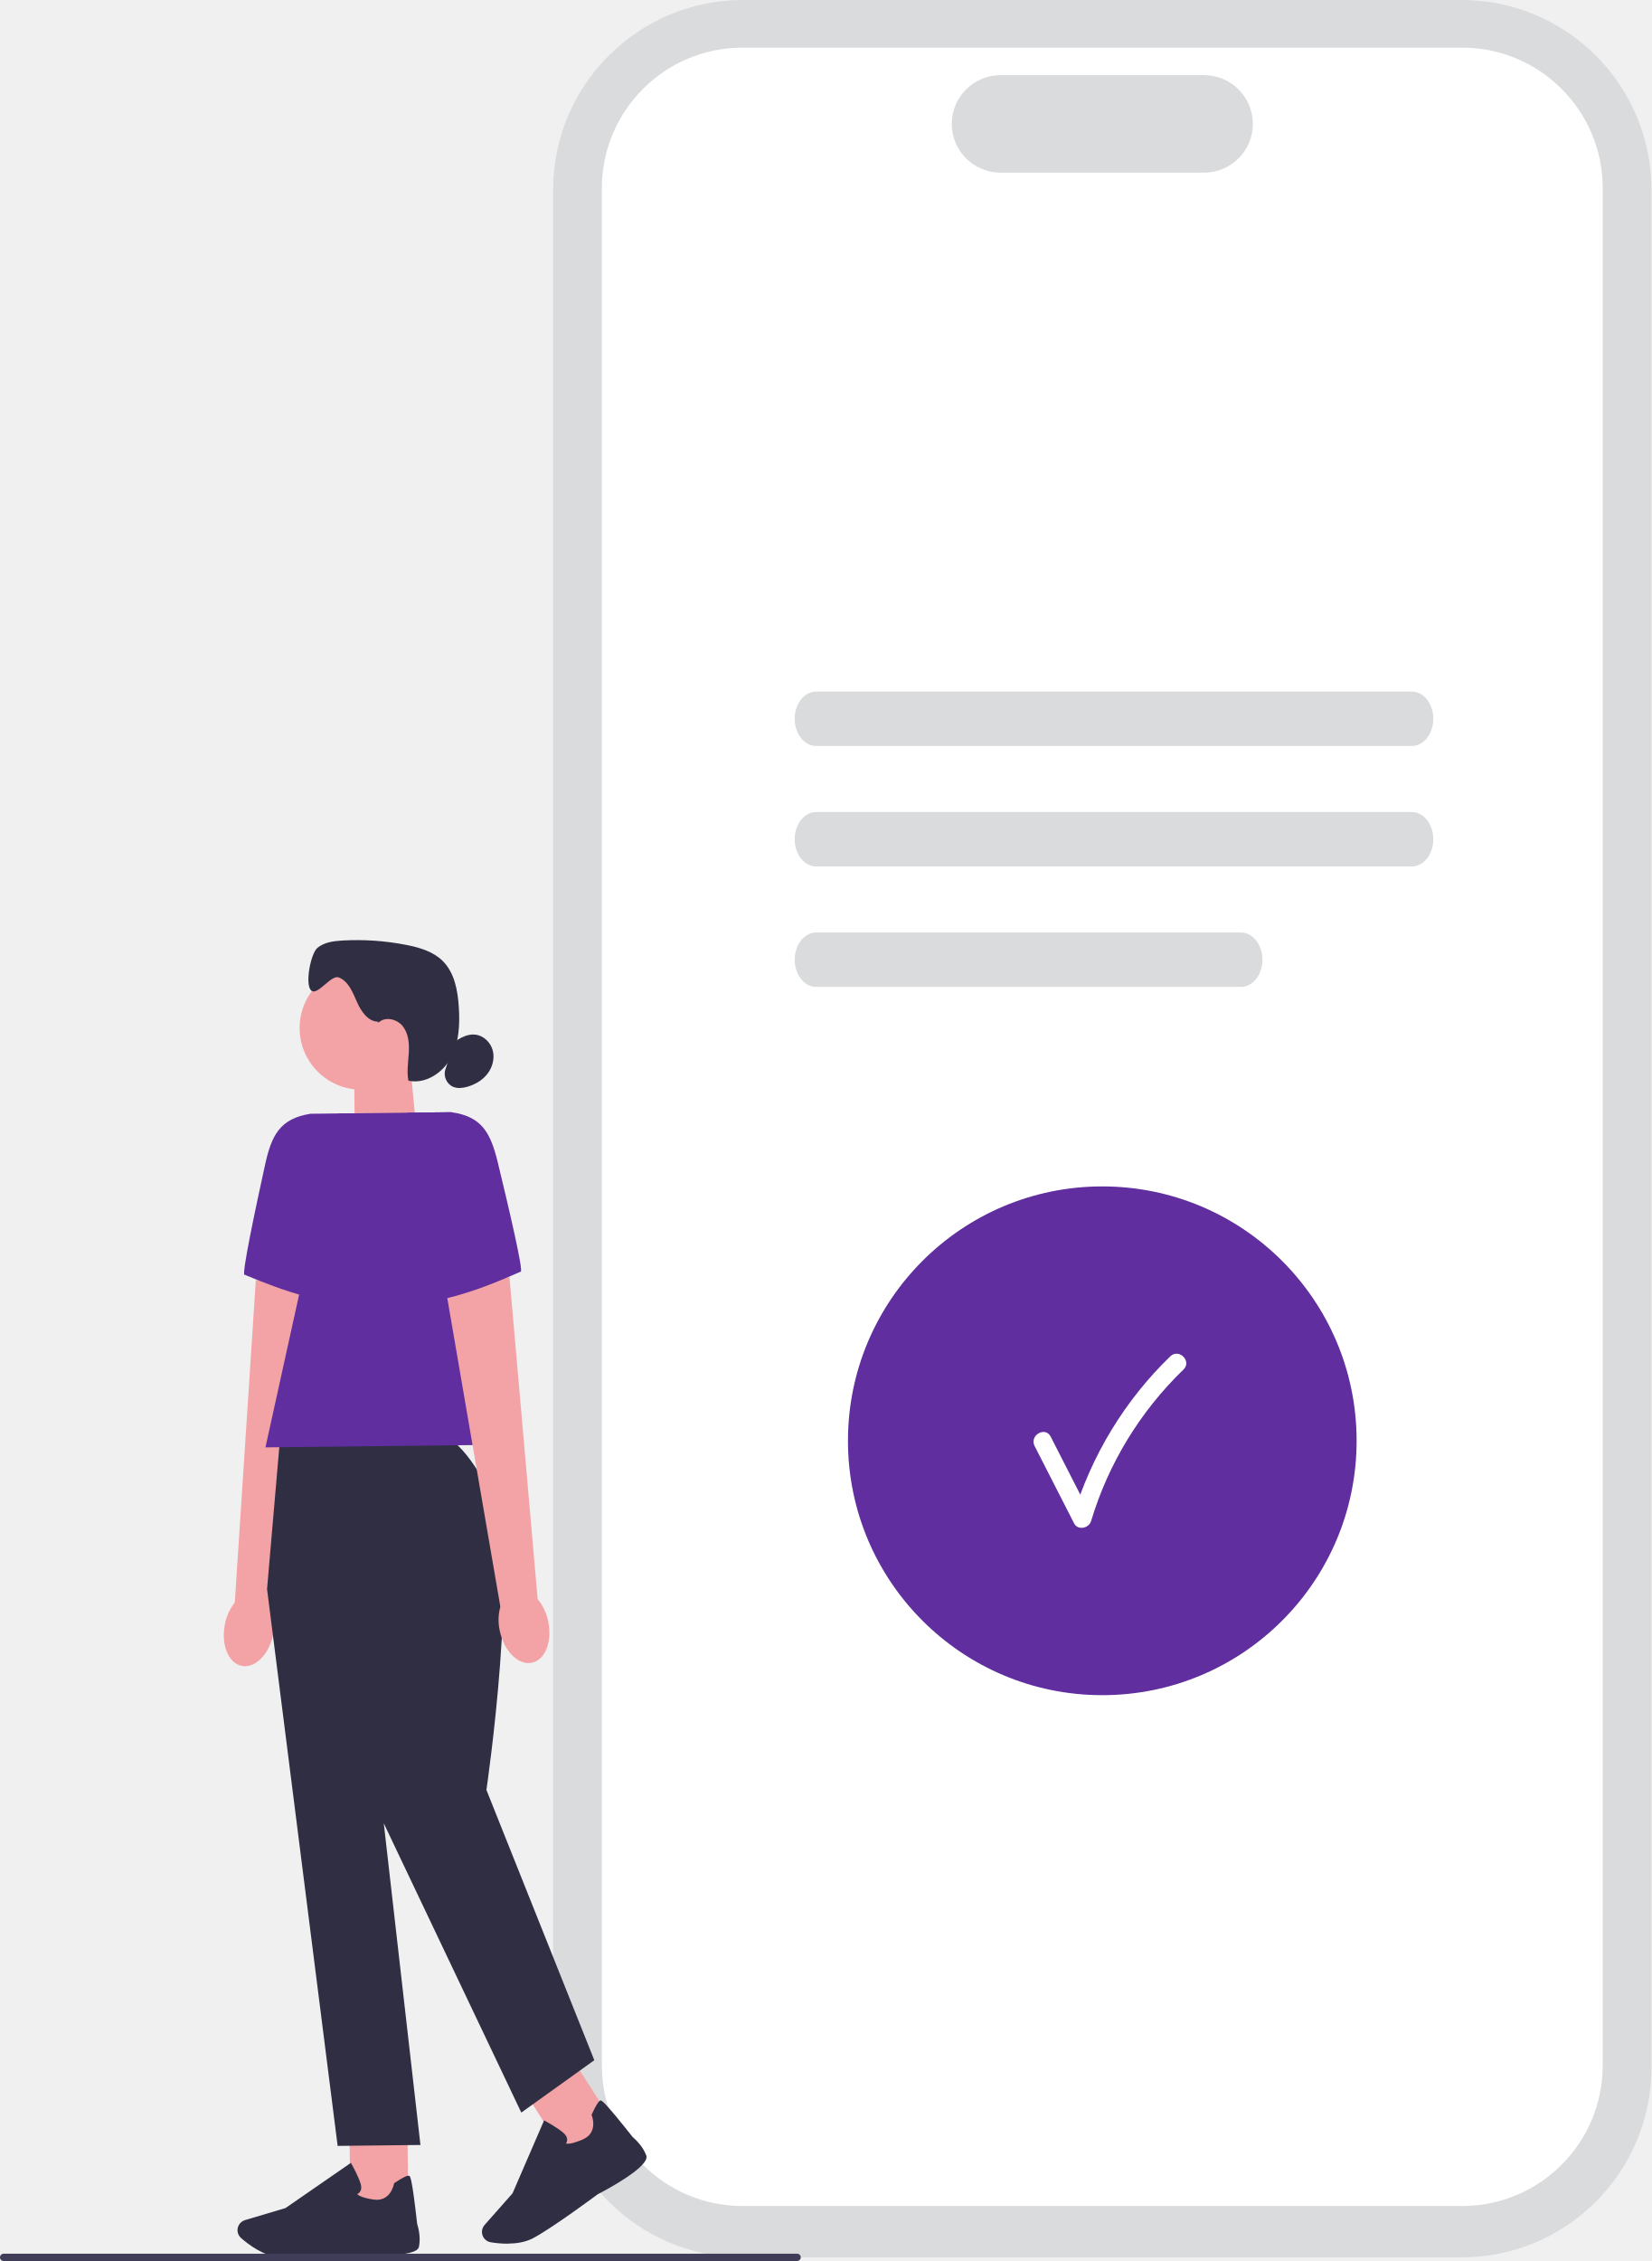
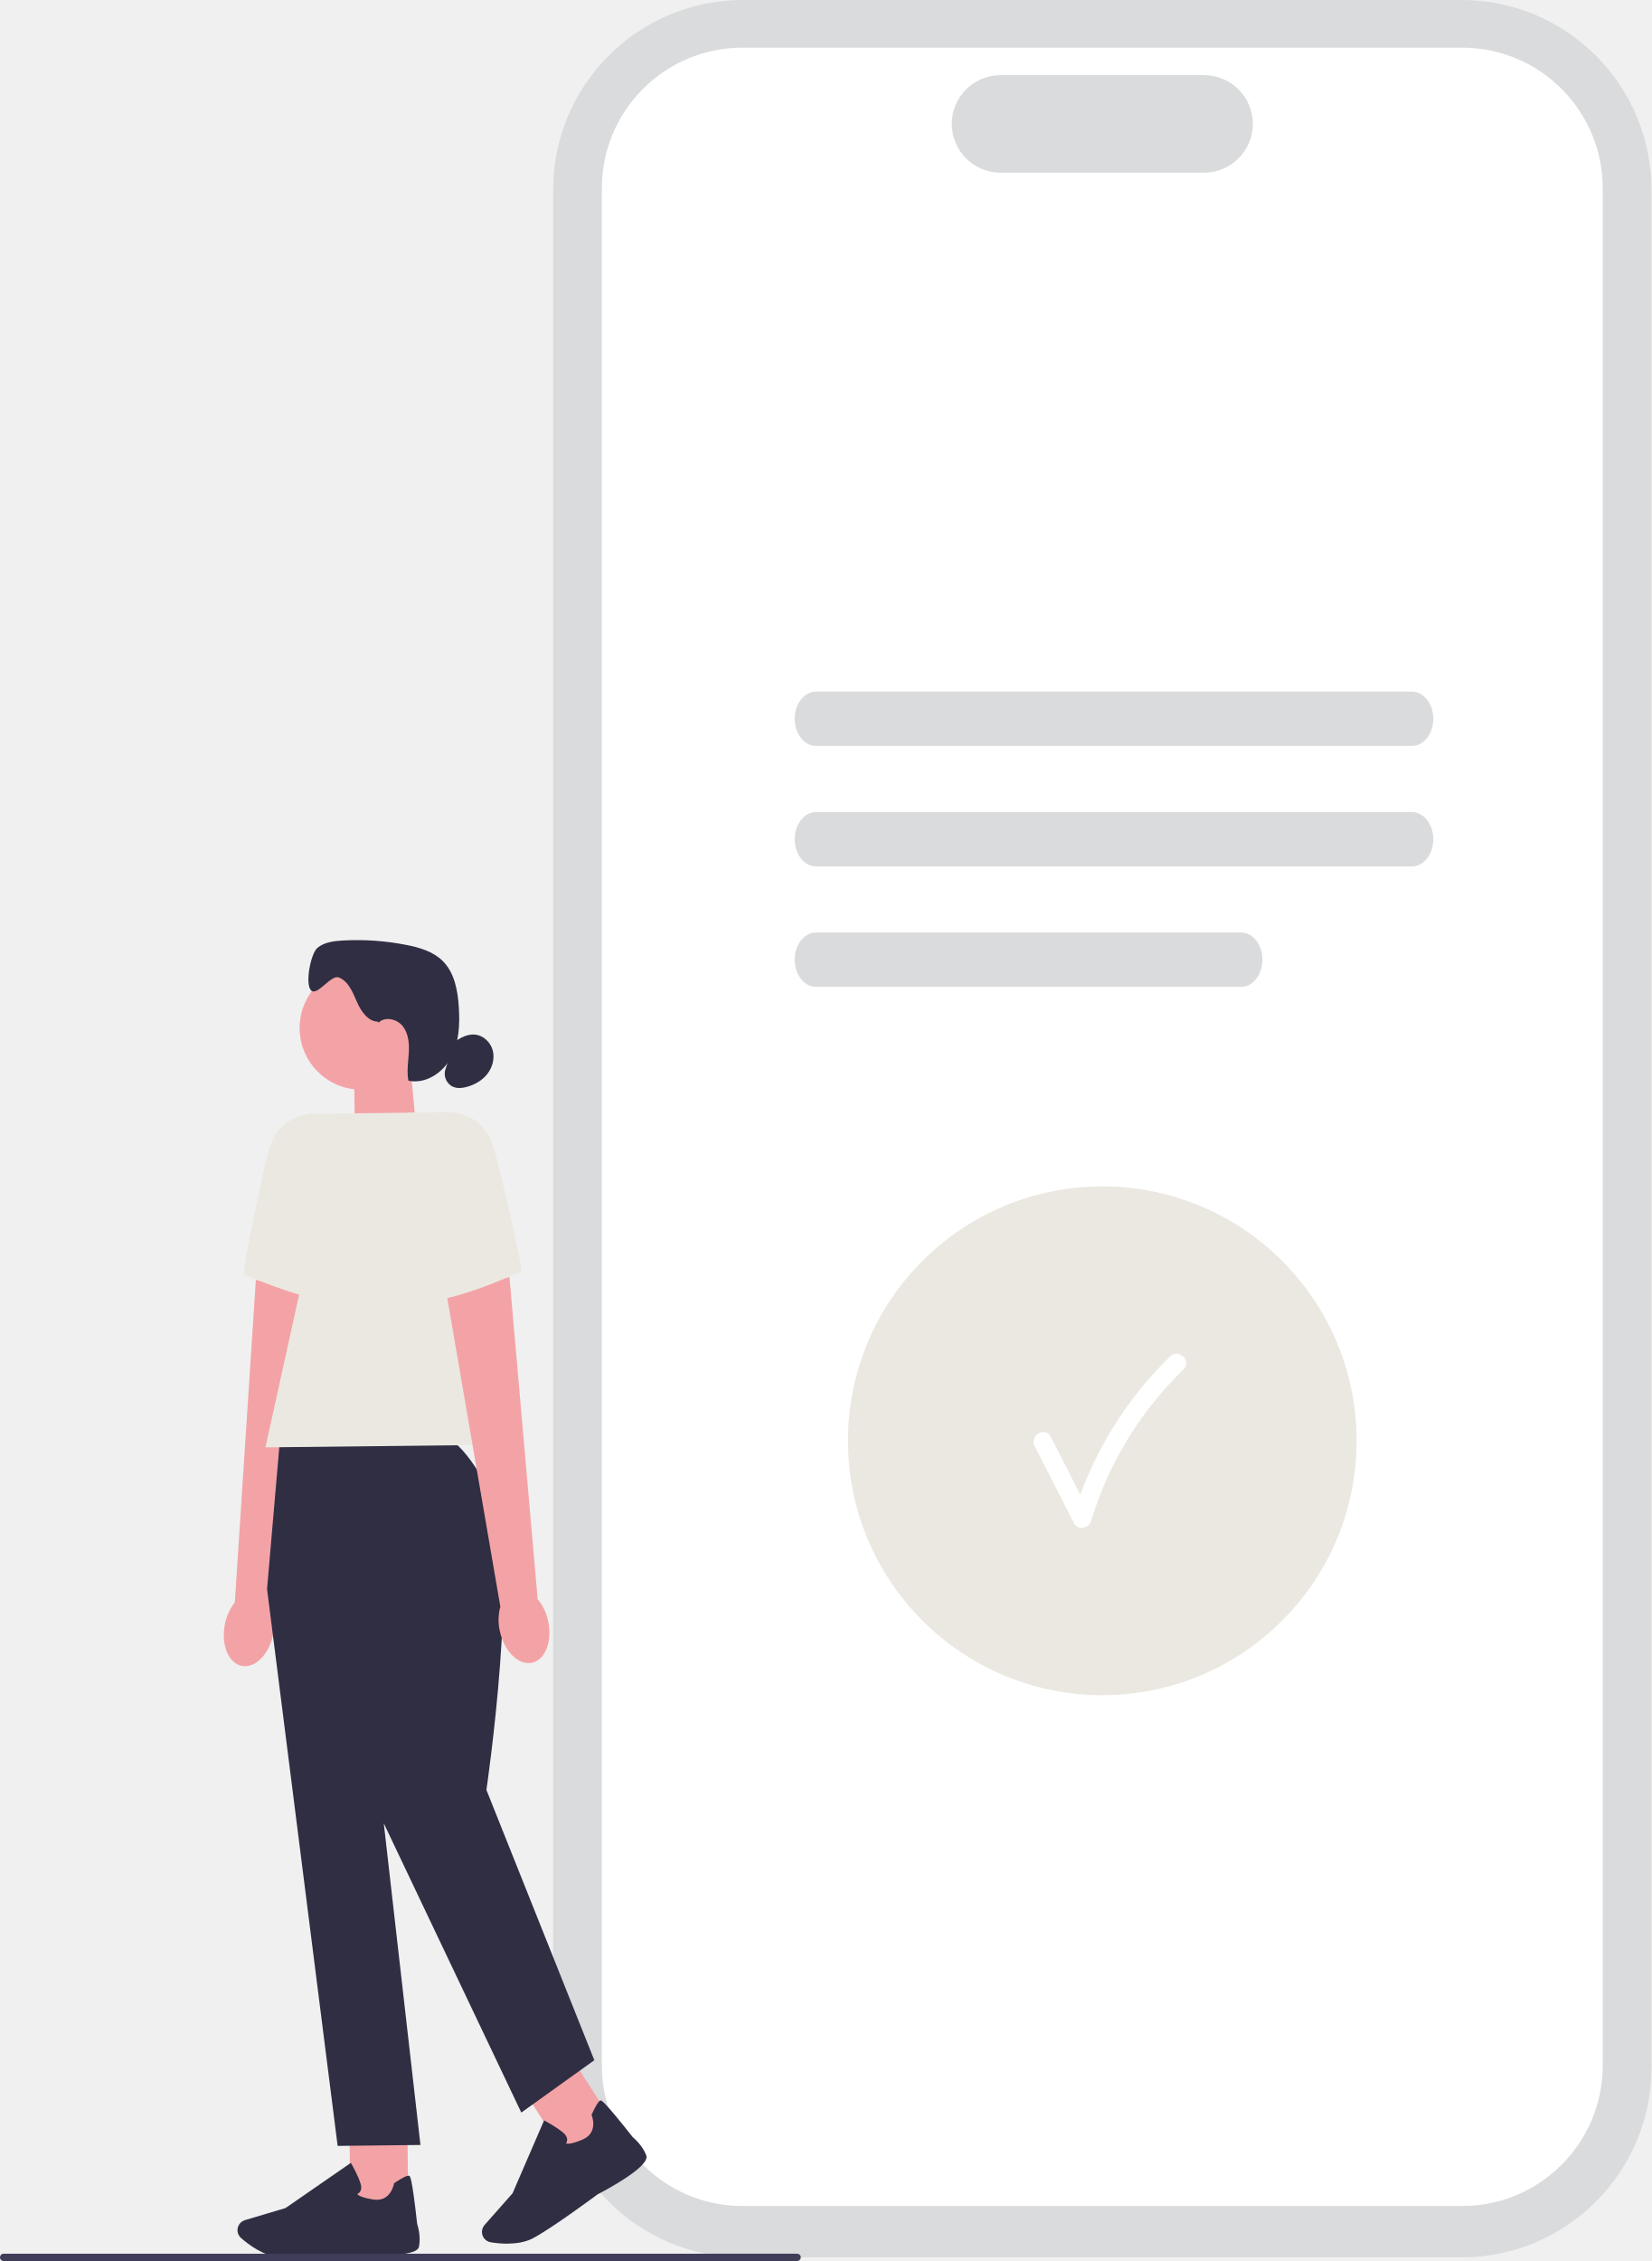
<svg xmlns="http://www.w3.org/2000/svg" width="443.57" height="607.17" viewBox="0 0 443.57 607.17">
  <g>
    <path d="m392.63,606.19h-193.12c-28.09,0-50.94-22.85-50.94-50.94V50.94c0-28.09,22.85-50.94,50.94-50.94h193.12c28.09,0,50.94,22.85,50.94,50.94v504.31c0,28.09-22.85,50.94-50.94,50.94Z" fill="#dadbdc" />
    <path d="m392.77,592.4h-193.4c-20.79,0-37.71-16.92-37.71-37.71V50.51c0-20.79,16.92-37.71,37.71-37.71h193.4c20.79,0,37.71,16.92,37.71,37.71v504.18c0,20.79-16.92,37.71-37.71,37.71Z" fill="#fff" />
    <path d="m323.42,46.36h-54.69c-7.22,0-13.09-5.87-13.09-13.09s5.87-13.09,13.09-13.09h54.69c7.22,0,13.09,5.87,13.09,13.09s-5.87,13.09-13.09,13.09Z" fill="#dadbdc" />
  </g>
  <g>
    <path d="m379.23,200.32h-160.03c-3.17,0-5.75-3.28-5.75-7.3s2.58-7.3,5.75-7.3h160.03c3.17,0,5.75,3.28,5.75,7.3s-2.58,7.3-5.75,7.3Z" fill="#dadbdc" />
    <path d="m379.23,232.67h-160.03c-3.17,0-5.75-3.28-5.75-7.3s2.58-7.3,5.75-7.3h160.03c3.17,0,5.75,3.28,5.75,7.3s-2.58,7.3-5.75,7.3Z" fill="#dadbdc" />
    <path d="m333.34,265.02h-114.14c-3.17,0-5.75-3.28-5.75-7.3s2.58-7.3,5.75-7.3h114.14c3.17,0,5.75,3.28,5.75,7.3s-2.58,7.3-5.75,7.3Z" fill="#dadbdc" />
  </g>
  <g>
-     <circle cx="296.07" cy="386.91" r="68.31" fill="#602e9e" />
+     <circle cx="296.07" cy="386.91" r="68.31" fill="#ebe8e1" />
    <path d="m277.9,388.33c3.53,6.91,7.06,13.83,10.59,20.74,1.01,1.99,3.98,1.36,4.57-.6,4.63-15.44,13.23-29.51,24.82-40.7,2.32-2.24-1.22-5.77-3.54-3.54-12.2,11.78-21.23,26.67-26.11,42.91l4.57-.6c-3.53-6.91-7.06-13.83-10.59-20.74-1.46-2.87-5.78-.34-4.32,2.52h.01Z" fill="#fff" />
  </g>
  <g>
    <polygon points="111.92 304.28 95.36 309.93 95.1 286.02 110.17 285.85 111.92 304.28" fill="#f3a3a6" />
    <circle cx="97.04" cy="276.06" r="16.56" fill="#f3a3a6" />
    <path d="m101.57,274.37c-2.77-.05-4.62-2.83-5.73-5.38-1.11-2.54-2.25-5.47-4.82-6.5-2.11-.84-5.75,5.03-7.43,3.5-1.75-1.6-.15-9.94,1.67-11.45s4.33-1.83,6.69-1.97c5.77-.33,11.57.07,17.24,1.19,3.5.69,7.12,1.75,9.67,4.25,3.23,3.17,4.1,8,4.38,12.52.29,4.62.07,9.47-2.13,13.55-2.21,4.07-6.88,7.11-11.41,6.13-.48-2.45-.05-4.97.1-7.47.15-2.49-.07-5.18-1.61-7.15s-4.8-2.72-6.55-.94" fill="#2f2e43" />
    <path d="m122,279.88c1.64-1.23,3.61-2.27,5.65-2.04,2.21.24,4.09,2.04,4.68,4.18s-.02,4.51-1.36,6.28-3.35,2.95-5.49,3.55c-1.24.35-2.59.5-3.78,0-1.75-.73-2.71-2.94-2.05-4.72" fill="#2f2e43" />
    <g>
-       <path id="uuid-334169b2-d322-42da-b25f-a4a8dc7931c2-70" d="m60.38,436.33c-1.04,5.45,1.03,10.4,4.64,11.05,3.6.65,7.37-3.25,8.41-8.7.45-2.17.35-4.42-.29-6.55l12.74-85.41-17.16-3.03-5.65,86.63c-1.38,1.77-2.31,3.83-2.69,6.02h0Z" fill="#f3a3a6" />
-       <path d="m95.06,298.96l-11.69.13c-8.25,1.34-10.45,5.78-12.23,13.94-2.73,12.45-6.21,29.04-5.48,29.27,1.17.38,21.17,9.52,31.29,7.26l-1.89-50.6Z" fill="#602e9e" />
+       <path id="uuid-334169b2-d322-42da-b25f-a4a8dc7931c2-292" d="m60.38,436.33c-1.04,5.45,1.03,10.4,4.64,11.05,3.6.65,7.37-3.25,8.41-8.7.45-2.17.35-4.42-.29-6.55l12.74-85.41-17.16-3.03-5.65,86.63c-1.38,1.77-2.31,3.83-2.69,6.02h0Z" fill="#f3a3a6" />
+       <path d="m95.06,298.96l-11.69.13c-8.25,1.34-10.45,5.78-12.23,13.94-2.73,12.45-6.21,29.04-5.48,29.27,1.17.38,21.17,9.52,31.29,7.26l-1.89-50.6Z" fill="#ebe8e1" />
    </g>
    <rect x="93.98" y="570.5" width="15.56" height="22.07" transform="translate(-6.49 1.17) rotate(-.64)" fill="#f3a3a6" />
    <path d="m79.06,606.19c-1.64.02-3.09,0-4.19-.09-4.14-.33-8.11-3.34-10.12-5.1-.9-.79-1.2-2.07-.75-3.17h0c.32-.79.98-1.39,1.8-1.64l10.89-3.24,17.55-12.13.2.35c.08.13,1.85,3.24,2.45,5.35.23.8.18,1.47-.15,1.99-.23.36-.55.57-.81.7.32.33,1.33,1,4.43,1.46,4.51.67,5.42-4.02,5.45-4.22l.03-.16.13-.09c2.13-1.41,3.44-2.05,3.9-1.92.29.08.76.22,2.18,12.94.13.4,1.06,3.32.48,6.13-.63,3.06-13.96,2.15-16.62,1.94-.08.01-10.04.83-16.87.9h.02Z" fill="#2f2e43" />
    <rect x="145.12" y="555" width="15.56" height="22.07" transform="translate(-280.8 171.48) rotate(-32.59)" fill="#f3a3a6" />
    <path d="m136.51,602.52c-1.83.02-3.51-.18-4.71-.38-1.18-.2-2.11-1.12-2.31-2.3h0c-.15-.85.1-1.7.66-2.34l7.52-8.51,8.47-19.58.36.19c.13.07,3.28,1.77,4.91,3.24.62.56.93,1.15.93,1.77,0,.43-.16.78-.32,1.02.45.11,1.66.14,4.53-1.11,4.18-1.82,2.47-6.28,2.39-6.46l-.06-.15.07-.14c1.06-2.32,1.84-3.56,2.29-3.7.29-.08.76-.22,8.7,9.82.32.27,2.66,2.25,3.65,4.94,1.08,2.93-10.7,9.21-13.08,10.44-.07.06-12.38,9.21-17.44,11.83-2.01,1.04-4.4,1.38-6.58,1.4l.02.02Z" fill="#2f2e43" />
    <path d="m118.79,385.68l-43.56.48-3.5,40.56,18.96,149.54,22.24-.25-9.85-86.38,36.94,77.68,19.61-14.06-28.98-72.58s9.36-63.61,1.28-79.34-13.13-15.67-13.13-15.67v.02Z" fill="#2f2e43" />
-     <polygon points="140.48 387.91 71.3 388.68 91.06 299.01 121.21 298.67 140.48 387.91" fill="#602e9e" />
-     <path id="uuid-9df903d1-1d84-4918-8ddd-e6aaf747ef0f-71" d="m147.24,435.37c1.16,5.43-.8,10.42-4.39,11.15-3.59.73-7.44-3.08-8.6-8.51-.5-2.16-.45-4.41.14-6.56l-14.64-85.11,17.09-3.41,7.57,86.49c1.42,1.74,2.39,3.78,2.83,5.96h0Z" fill="#f3a3a6" />
-     <path d="m109.52,298.8l11.69-.13c8.28,1.16,10.57,5.55,12.54,13.67,3,12.39,6.85,28.89,6.13,29.14-1.17.4-20.95,9.98-31.12,7.95l.77-50.63h-.01Z" fill="#602e9e" />
+     <polygon points="140.48 387.91 71.3 388.68 91.06 299.01 121.21 298.67 140.48 387.91" fill="#ebe8e1" />
+     <path id="uuid-9df903d1-1d84-4918-8ddd-e6aaf747ef0f-293" d="m147.24,435.37c1.16,5.43-.8,10.42-4.39,11.15-3.59.73-7.44-3.08-8.6-8.51-.5-2.16-.45-4.41.14-6.56l-14.64-85.11,17.09-3.41,7.57,86.49c1.42,1.74,2.39,3.78,2.83,5.96h0Z" fill="#f3a3a6" />
+     <path d="m109.52,298.8l11.69-.13c8.28,1.16,10.57,5.55,12.54,13.67,3,12.39,6.85,28.89,6.13,29.14-1.17.4-20.95,9.98-31.12,7.95l.77-50.63h-.01Z" fill="#ebe8e1" />
  </g>
  <path d="m215.08,606.19c0,.54-.44.98-.98.98H.98c-.54,0-.98-.44-.98-.98s.44-.98.98-.98h213.12c.54,0,.98.44.98.98h0Z" fill="#3f3d58" />
</svg>
